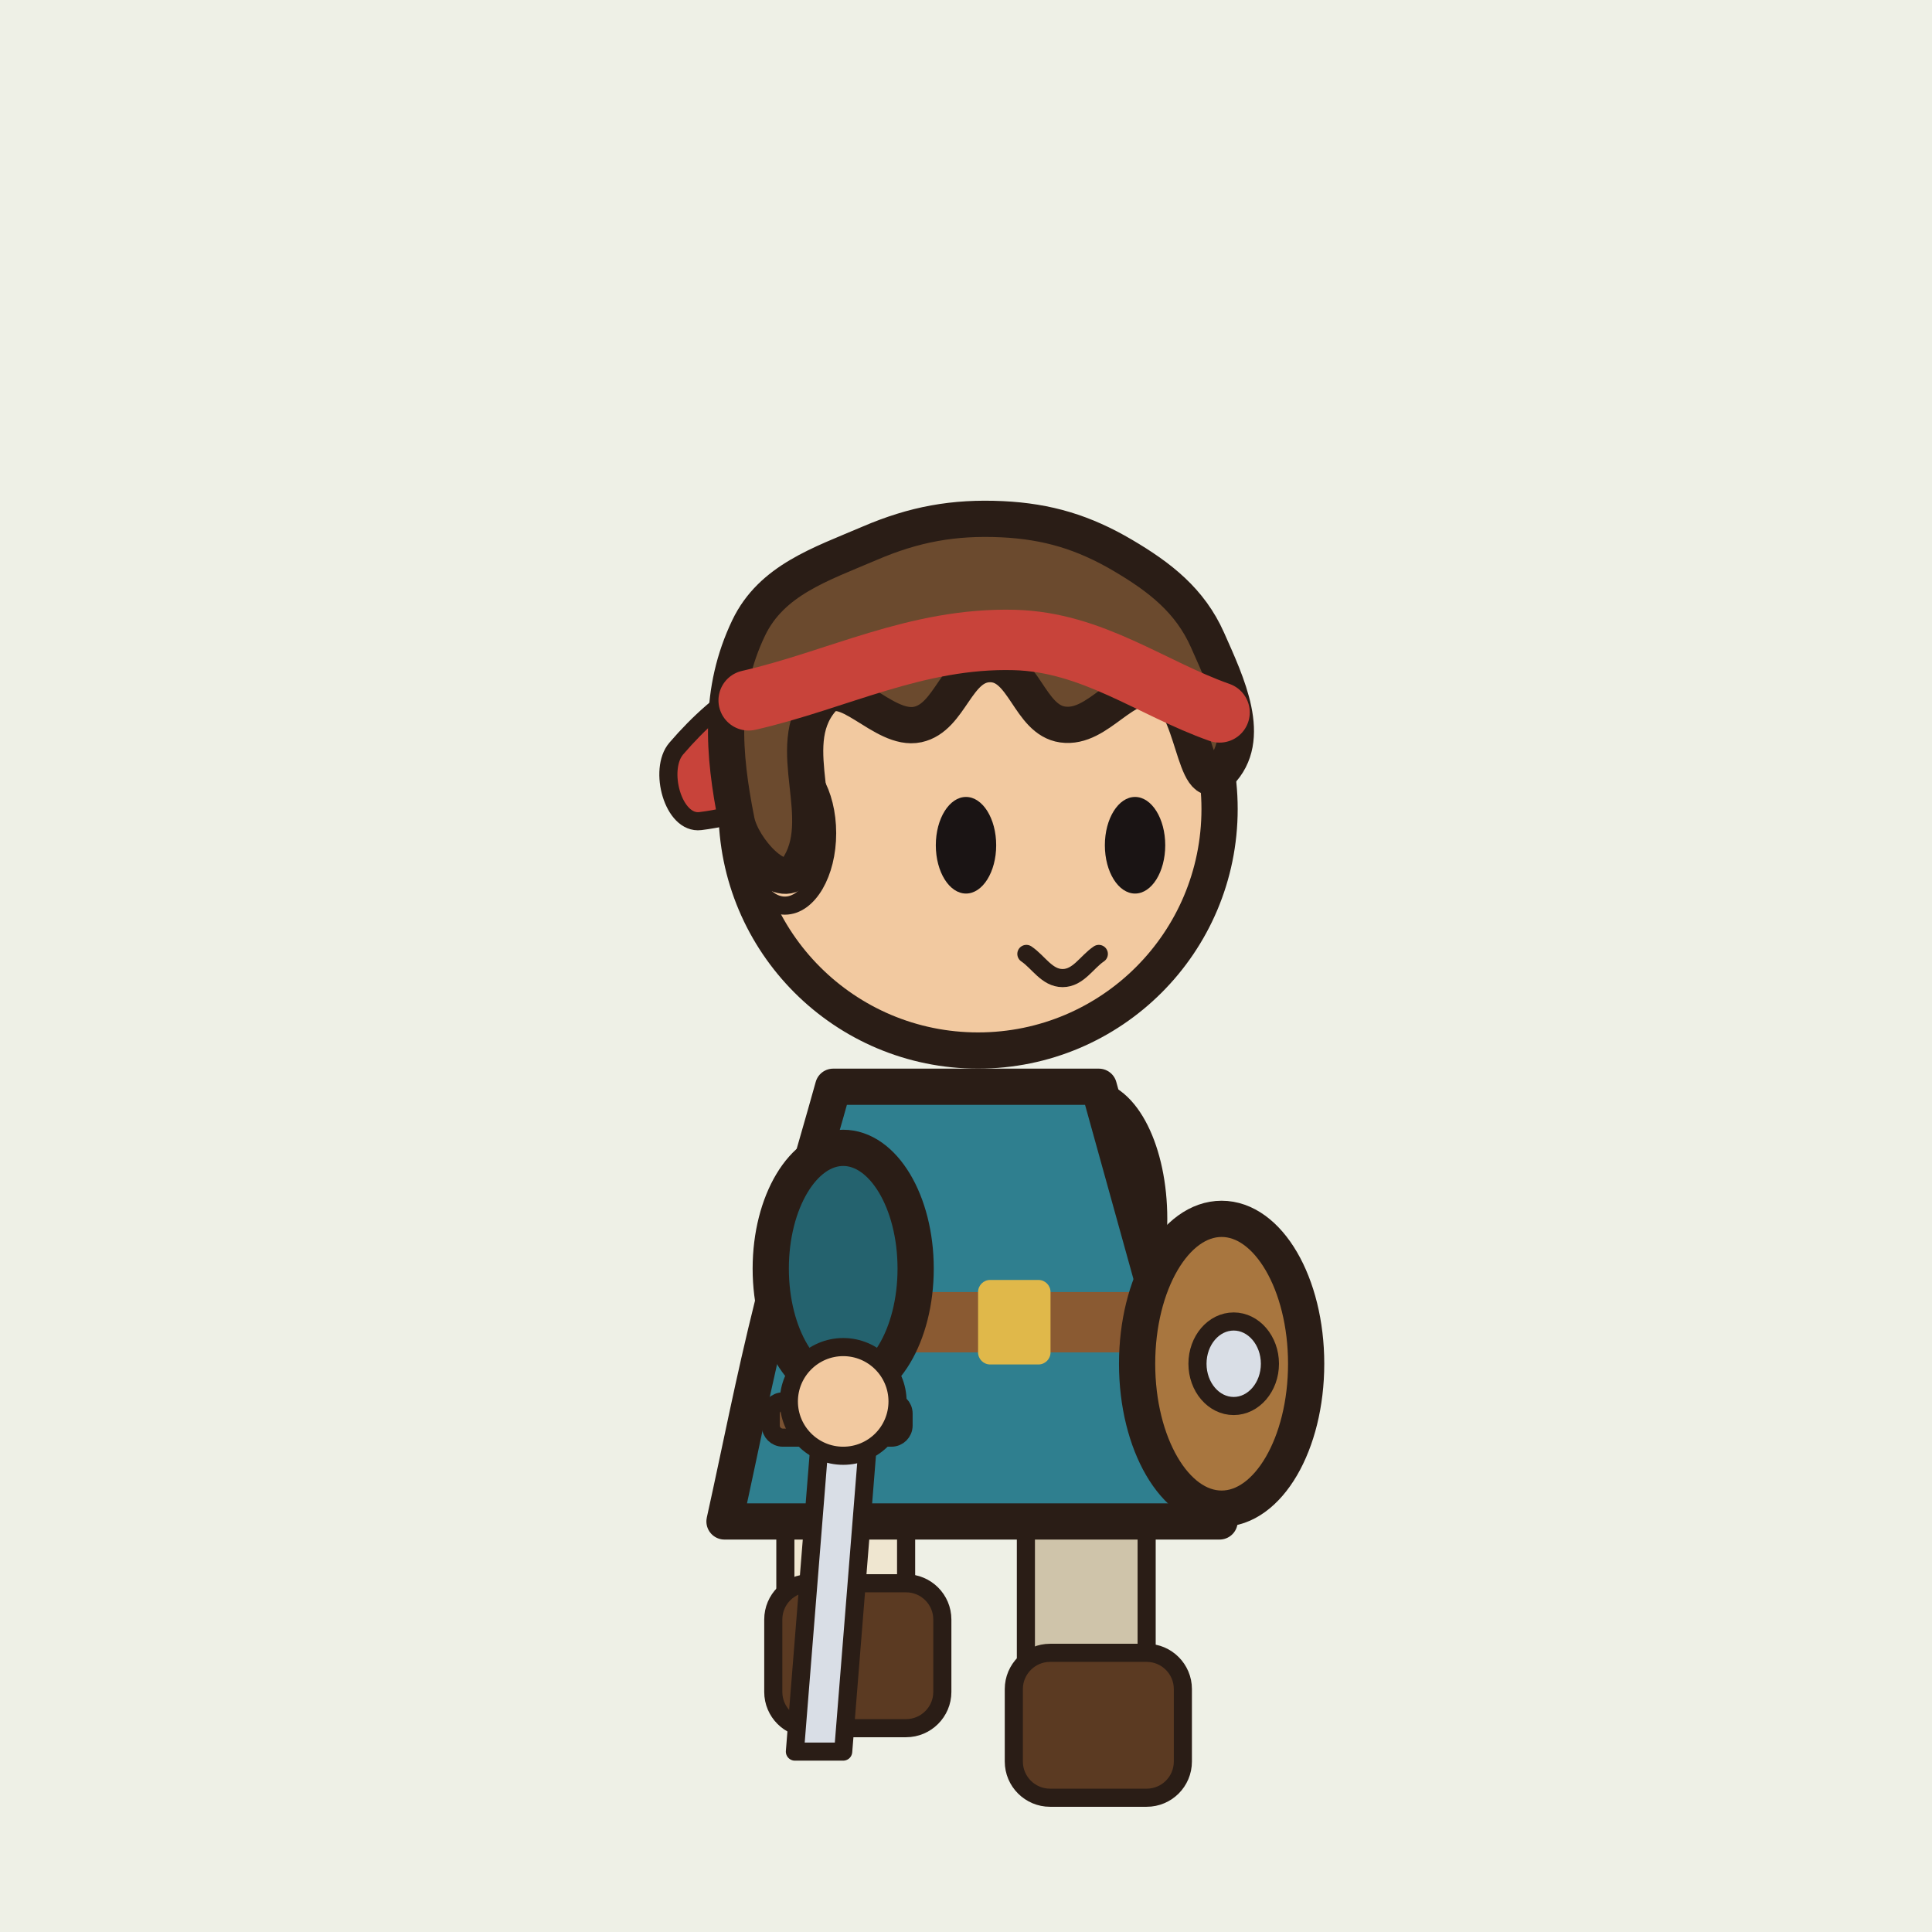
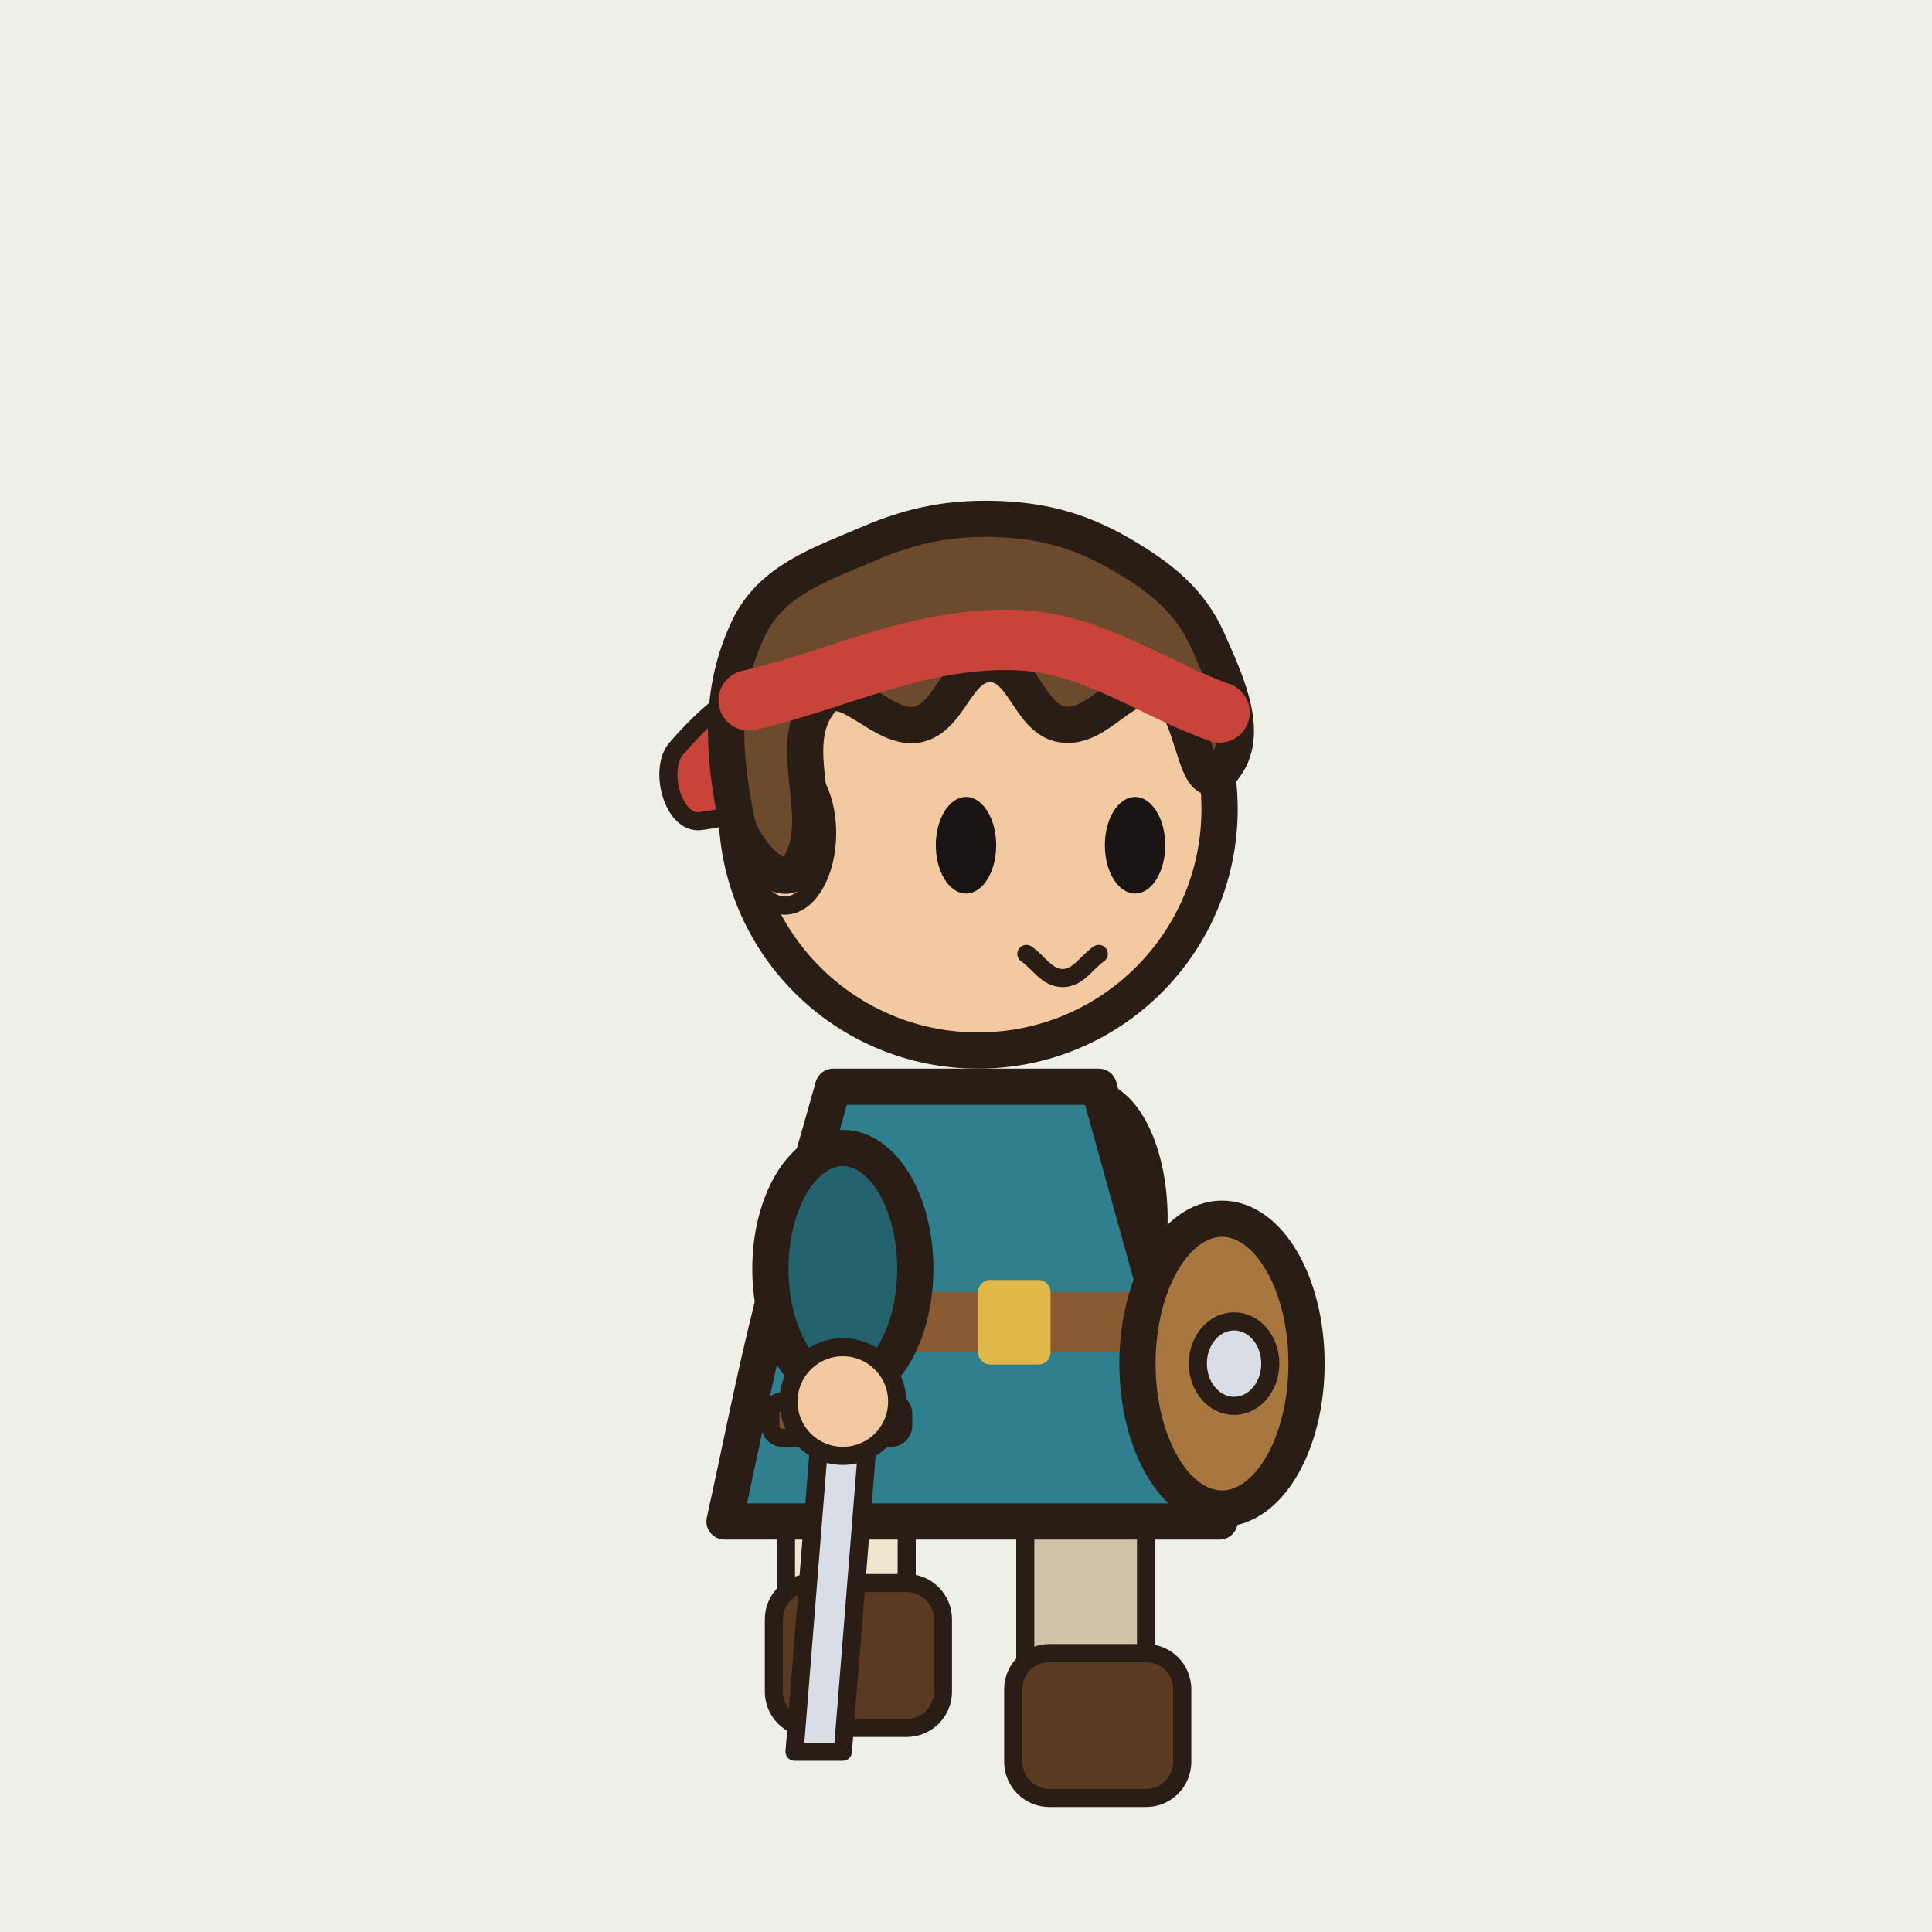
<svg xmlns="http://www.w3.org/2000/svg" xmlns:xlink="http://www.w3.org/1999/xlink" width="80" height="80" viewBox="0 0 160 160">
  <defs>
    <g id="L1">
      <g>
-         <path d="M95.17 100.94C95.17 106.46 92.93 110.94 90.17 110.94C87.41 110.94 85.17 106.46 85.17 100.94C85.17 95.42 87.41 90.94 90.17 90.94C92.93 90.94 95.17 95.42 95.17 100.94Z" fill="#24626e" />
-         <path d="M95.17 100.94C95.17 106.46 92.93 110.94 90.17 110.94C87.41 110.94 85.17 106.46 85.17 100.94C85.17 95.42 87.41 90.94 90.17 90.94C92.93 90.94 95.17 95.42 95.17 100.94Z" fill="none" stroke="#2a1d16" stroke-width="3" stroke-linejoin="round" stroke-linecap="round" />
-         <path d="M95.67 110.94C95.67 113.42 93.65 115.44 91.17 115.44C88.68 115.44 86.67 113.42 86.67 110.94C86.67 108.45 88.68 106.44 91.17 106.44C93.65 106.44 95.67 108.45 95.67 110.94Z" fill="#f2c9a0" />
-         <path d="M95.67 110.94C95.67 113.42 93.65 115.44 91.17 115.44C88.68 115.44 86.67 113.42 86.67 110.94C86.67 108.45 88.68 106.44 91.17 106.44C93.65 106.44 95.67 108.45 95.67 110.94Z" fill="none" stroke="#2a1d16" stroke-width="1.5" stroke-linejoin="round" stroke-linecap="round" />
-         <path d="M65.04 111.12C68.37 111.12 71.7 111.12 75.04 111.12C75.04 119.12 75.04 127.12 75.04 135.12C71.7 135.12 68.37 135.12 65.04 135.12C65.04 127.12 65.04 119.12 65.04 111.12Z" fill="#efe6d0" />
-         <path d="M65.04 111.12C68.37 111.12 71.7 111.12 75.04 111.12C75.04 119.12 75.04 127.12 75.04 135.12C71.7 135.12 68.37 135.12 65.04 135.12C65.04 127.12 65.04 119.12 65.04 111.12Z" fill="none" stroke="#2a1d16" stroke-width="1.5" stroke-linejoin="round" stroke-linecap="round" />
-         <path d="M67.04 131.12C69.7 131.12 72.37 131.12 75.04 131.12C76.69 131.12 78.04 132.46 78.04 134.12C78.04 136.12 78.04 138.12 78.04 140.12C78.04 141.77 76.69 143.12 75.04 143.12C72.37 143.12 69.7 143.12 67.04 143.12C65.38 143.12 64.04 141.77 64.04 140.12C64.04 138.12 64.04 136.12 64.04 134.12C64.04 132.46 65.38 131.12 67.04 131.12Z" fill="#5b3a22" />
-         <path d="M67.04 131.12C69.7 131.12 72.37 131.12 75.04 131.12C76.69 131.12 78.04 132.46 78.04 134.12C78.04 136.12 78.04 138.12 78.04 140.12C78.04 141.77 76.69 143.12 75.04 143.12C72.37 143.12 69.7 143.12 67.04 143.12C65.38 143.12 64.04 141.77 64.04 140.12C64.04 138.12 64.04 136.12 64.04 134.12C64.04 132.46 65.38 131.12 67.04 131.12Z" fill="none" stroke="#2a1d16" stroke-width="1.5" stroke-linejoin="round" stroke-linecap="round" />
-         <path d="M84.96 116.88C88.3 116.88 91.63 116.88 94.96 116.88C94.96 124.88 94.96 132.88 94.96 140.88C91.63 140.88 88.3 140.88 84.96 140.88C84.96 132.88 84.96 124.88 84.96 116.88Z" fill="#cfc4aa" />
-         <path d="M84.96 116.88C88.3 116.88 91.63 116.88 94.96 116.88C94.96 124.88 94.96 132.88 94.96 140.88C91.63 140.88 88.3 140.88 84.96 140.88C84.96 132.88 84.96 124.88 84.96 116.88Z" fill="none" stroke="#2a1d16" stroke-width="1.5" stroke-linejoin="round" stroke-linecap="round" />
-         <path d="M86.96 136.88C89.63 136.88 92.3 136.88 94.96 136.88C96.62 136.88 97.96 138.23 97.96 139.88C97.96 141.88 97.96 143.88 97.96 145.88C97.96 147.54 96.62 148.88 94.96 148.88C92.3 148.88 89.63 148.88 86.96 148.88C85.31 148.88 83.96 147.54 83.96 145.88C83.96 143.88 83.96 141.88 83.96 139.88C83.96 138.23 85.31 136.88 86.96 136.88Z" fill="#5b3a22" />
-         <path d="M86.96 136.88C89.63 136.88 92.3 136.88 94.96 136.88C96.62 136.88 97.96 138.23 97.96 139.88C97.96 141.88 97.96 143.88 97.96 145.88C97.96 147.54 96.62 148.88 94.96 148.88C92.3 148.88 89.63 148.88 86.96 148.88C85.31 148.88 83.96 147.54 83.96 145.88C83.96 143.88 83.96 141.88 83.96 139.88C83.96 138.23 85.31 136.88 86.96 136.88Z" fill="none" stroke="#2a1d16" stroke-width="1.5" stroke-linejoin="round" stroke-linecap="round" />
+         <path d="M95.2 100.93C95.2 106.45 92.97 110.93 90.2 110.93C87.44 110.93 85.2 106.45 85.2 100.93C85.2 95.4 87.44 90.93 90.2 90.93C92.97 90.93 95.2 95.4 95.2 100.93Z" fill="#24626e" />
+         <path d="M95.2 100.93C95.2 106.45 92.97 110.93 90.2 110.93C87.44 110.93 85.2 106.45 85.2 100.93C85.2 95.4 87.44 90.93 90.2 90.93C92.97 90.93 95.2 95.4 95.2 100.93Z" fill="none" stroke="#2a1d16" stroke-width="3" stroke-linejoin="round" stroke-linecap="round" />
+         <path d="M95.7 110.93C95.7 113.41 93.69 115.43 91.2 115.43C88.72 115.43 86.7 113.41 86.7 110.93C86.7 108.44 88.72 106.43 91.2 106.43C93.69 106.43 95.7 108.44 95.7 110.93Z" fill="#f2c9a0" />
+         <path d="M95.7 110.93C95.7 113.41 93.69 115.43 91.2 115.43C88.72 115.43 86.7 113.41 86.7 110.93C86.7 108.44 88.72 106.43 91.2 106.43C93.69 106.43 95.7 108.44 95.7 110.93Z" fill="none" stroke="#2a1d16" stroke-width="1.5" stroke-linejoin="round" stroke-linecap="round" />
+         <path d="M65.09 111.1C68.42 111.1 71.75 111.1 75.09 111.1C75.09 119.1 75.09 127.1 75.09 135.1C71.75 135.1 68.42 135.1 65.09 135.1C65.09 127.1 65.09 119.1 65.09 111.1Z" fill="#efe6d0" />
+         <path d="M65.09 111.1C68.42 111.1 71.75 111.1 75.09 111.1C75.09 119.1 75.09 127.1 75.09 135.1C71.75 135.1 68.42 135.1 65.09 135.1C65.09 127.1 65.09 119.1 65.09 111.1Z" fill="none" stroke="#2a1d16" stroke-width="1.5" stroke-linejoin="round" stroke-linecap="round" />
+         <path d="M67.09 131.1C69.75 131.1 72.42 131.1 75.09 131.1C76.74 131.1 78.09 132.44 78.09 134.1C78.09 136.1 78.09 138.1 78.09 140.1C78.09 141.76 76.74 143.1 75.09 143.1C72.42 143.1 69.75 143.1 67.09 143.1C65.43 143.1 64.09 141.76 64.09 140.1C64.09 138.1 64.09 136.1 64.09 134.1C64.09 132.44 65.43 131.1 67.09 131.1Z" fill="#5b3a22" />
+         <path d="M67.09 131.1C69.75 131.1 72.42 131.1 75.09 131.1C76.74 131.1 78.09 132.44 78.09 134.1C78.09 136.1 78.09 138.1 78.09 140.1C78.09 141.76 76.74 143.1 75.09 143.1C72.42 143.1 69.75 143.1 67.09 143.1C65.43 143.1 64.09 141.76 64.09 140.1C64.09 138.1 64.09 136.1 64.09 134.1C64.09 132.44 65.43 131.1 67.09 131.1Z" fill="none" stroke="#2a1d16" stroke-width="1.5" stroke-linejoin="round" stroke-linecap="round" />
+         <path d="M84.91 116.9C88.25 116.9 91.58 116.9 94.91 116.9C94.91 124.9 94.91 132.9 94.91 140.9C91.58 140.9 88.25 140.9 84.91 140.9C84.91 132.9 84.91 124.9 84.91 116.9Z" fill="#cfc4aa" />
+         <path d="M84.91 116.9C88.25 116.9 91.58 116.9 94.91 116.9C94.91 124.9 94.91 132.9 94.91 140.9C91.58 140.9 88.25 140.9 84.91 140.9C84.91 132.9 84.91 124.9 84.91 116.9Z" fill="none" stroke="#2a1d16" stroke-width="1.5" stroke-linejoin="round" stroke-linecap="round" />
+         <path d="M86.91 136.9C89.58 136.9 92.25 136.9 94.91 136.9C96.57 136.9 97.91 138.24 97.91 139.9C97.91 141.9 97.91 143.9 97.91 145.9C97.91 147.56 96.57 148.9 94.91 148.9C92.25 148.9 89.58 148.9 86.91 148.9C85.26 148.9 83.91 147.56 83.91 145.9C83.91 143.9 83.91 141.9 83.91 139.9C83.91 138.24 85.26 136.9 86.91 136.9Z" fill="#5b3a22" />
+         <path d="M86.91 136.9C89.58 136.9 92.25 136.9 94.91 136.9C96.57 136.9 97.91 138.24 97.91 139.9C97.91 141.9 97.91 143.9 97.91 145.9C97.91 147.56 96.57 148.9 94.91 148.9C92.25 148.9 89.58 148.9 86.91 148.9C85.26 148.9 83.91 147.56 83.91 145.9C83.91 143.9 83.91 141.9 83.91 139.9C83.91 138.24 85.26 136.9 86.91 136.9Z" fill="none" stroke="#2a1d16" stroke-width="1.5" stroke-linejoin="round" stroke-linecap="round" />
        <path d="M69 90C76.33 90 83.67 90 91 90C92.67 96 94.2 101.52 96 108C97.8 114.48 99.33 120 101 126C87.33 126 73.67 126 60 126C61.33 120 62.39 114.44 64 108C65.63 101.48 67.33 96 69 90Z" fill="#2f7f8f" />
        <path d="M69 90C76.33 90 83.67 90 91 90C92.67 96 94.2 101.52 96 108C97.8 114.48 99.33 120 101 126C87.33 126 73.67 126 60 126C61.33 120 62.39 114.44 64 108C65.63 101.48 67.33 96 69 90Z" fill="none" stroke="#2a1d16" stroke-width="3" stroke-linejoin="round" stroke-linecap="round" />
        <path d="M64 107C74.67 107 85.33 107 96 107C96 108.67 96 110.33 96 112C85.33 112 74.67 112 64 112C64 110.33 64 108.67 64 107Z" fill="#8a5a32" />
        <path d="M82 106C83.33 106 84.67 106 86 106C86.55 106 87 106.45 87 107C87 108.67 87 110.33 87 112C87 112.55 86.55 113 86 113C84.67 113 83.33 113 82 113C81.45 113 81 112.55 81 112C81 110.33 81 108.67 81 107C81 106.45 81.45 106 82 106Z" fill="#e0b84a" />
-         <path d="M108.17 112.94C108.17 119.57 105.03 124.94 101.17 124.94C97.3 124.94 94.17 119.57 94.17 112.94C94.17 106.31 97.3 100.94 101.17 100.94C105.03 100.94 108.17 106.31 108.17 112.94Z" fill="#a8763f" />
-         <path d="M108.17 112.94C108.17 119.57 105.03 124.94 101.17 124.94C97.3 124.94 94.17 119.57 94.17 112.94C94.17 106.31 97.3 100.94 101.17 100.94C105.03 100.94 108.17 106.31 108.17 112.94Z" fill="none" stroke="#2a1d16" stroke-width="3" stroke-linejoin="round" stroke-linecap="round" />
-         <path d="M105.17 112.94C105.17 114.87 103.82 116.44 102.17 116.44C100.51 116.44 99.17 114.87 99.17 112.94C99.17 111.01 100.51 109.44 102.17 109.44C103.82 109.44 105.17 111.01 105.17 112.94Z" fill="#d9dee6" />
-         <path d="M105.17 112.94C105.17 114.87 103.82 116.44 102.17 116.44C100.51 116.44 99.17 114.87 99.17 112.94C99.17 111.01 100.51 109.44 102.17 109.44C103.82 109.44 105.17 111.01 105.17 112.94Z" fill="none" stroke="#2a1d16" stroke-width="1.5" stroke-linejoin="round" stroke-linecap="round" />
+         <path d="M108.2 112.93C108.2 119.55 105.07 124.93 101.2 124.93C97.34 124.93 94.2 119.55 94.2 112.93C94.2 106.3 97.34 100.93 101.2 100.93C105.07 100.93 108.2 106.3 108.2 112.93Z" fill="#a8763f" />
+         <path d="M108.2 112.93C108.2 119.55 105.07 124.93 101.2 124.93C97.34 124.93 94.2 119.55 94.2 112.93C94.2 106.3 97.34 100.93 101.2 100.93C105.07 100.93 108.2 106.3 108.2 112.93Z" fill="none" stroke="#2a1d16" stroke-width="3" stroke-linejoin="round" stroke-linecap="round" />
+         <path d="M105.2 112.93C105.2 114.86 103.86 116.43 102.2 116.43C100.55 116.43 99.2 114.86 99.2 112.93C99.2 110.99 100.55 109.43 102.2 109.43C103.86 109.43 105.2 110.99 105.2 112.93Z" fill="#d9dee6" />
+         <path d="M105.2 112.93C105.2 114.86 103.86 116.43 102.2 116.43C100.55 116.43 99.2 114.86 99.2 112.93C99.2 110.99 100.55 109.43 102.2 109.43C103.86 109.43 105.2 110.99 105.2 112.93Z" fill="none" stroke="#2a1d16" stroke-width="1.5" stroke-linejoin="round" stroke-linecap="round" />
        <path d="M70 54C64.24 54.72 59.78 57.59 56 62C54.52 63.73 55.74 68.28 58 68C63.76 67.28 68.22 64.41 72 60C73.48 58.27 72.26 53.72 70 54Z" fill="#c8433a" />
        <path d="M70 54C64.24 54.72 59.78 57.59 56 62C54.52 63.73 55.74 68.28 58 68C63.76 67.28 68.22 64.41 72 60C73.48 58.27 72.26 53.72 70 54Z" fill="none" stroke="#2a1d16" stroke-width="1.5" stroke-linejoin="round" stroke-linecap="round" />
        <path d="M101 67C101 78.05 92.05 87 81 87C69.95 87 61 78.05 61 67C61 55.95 69.95 47 81 47C92.05 47 101 55.95 101 67Z" fill="#f2c9a0" />
        <path d="M101 67C101 78.05 92.05 87 81 87C69.95 87 61 78.05 61 67C61 55.95 69.95 47 81 47C92.05 47 101 55.95 101 67Z" fill="none" stroke="#2a1d16" stroke-width="3" stroke-linejoin="round" stroke-linecap="round" />
        <path d="M68.5 69C68.5 72.31 66.93 75 65 75C63.07 75 61.5 72.31 61.5 69C61.5 65.69 63.07 63 65 63C66.93 63 68.5 65.69 68.5 69Z" fill="#f2c9a0" />
        <path d="M68.5 69C68.5 72.31 66.93 75 65 75C63.07 75 61.5 72.31 61.5 69C61.5 65.69 63.07 63 65 63C66.93 63 68.5 65.69 68.5 69Z" fill="none" stroke="#2a1d16" stroke-width="1.5" stroke-linejoin="round" stroke-linecap="round" />
        <path d="M61 68C59.87 62.34 59.51 57.21 62 52C63.9 48.04 67.96 46.73 72 45C75.7 43.41 78.98 42.81 83 43C86.75 43.18 89.76 44.09 93 46C96.07 47.81 98.55 49.74 100 53C101.61 56.63 103.81 61.19 101 64C98.81 66.19 98.96 57.91 96 57C93.06 56.1 91.04 60.43 88 60C85.22 59.6 84.81 55 82 55C79.19 55 78.75 59.41 76 60C73.1 60.62 69.9 55.72 68 58C64.74 61.91 68.92 67.83 66 72C64.68 73.89 61.45 70.26 61 68Z" fill="#6b4a2e" />
        <path d="M61 68C59.87 62.34 59.51 57.21 62 52C63.9 48.04 67.96 46.73 72 45C75.7 43.41 78.98 42.81 83 43C86.75 43.18 89.76 44.09 93 46C96.07 47.81 98.55 49.74 100 53C101.61 56.63 103.81 61.19 101 64C98.81 66.19 98.96 57.91 96 57C93.06 56.1 91.04 60.43 88 60C85.22 59.6 84.81 55 82 55C79.19 55 78.75 59.41 76 60C73.1 60.62 69.9 55.72 68 58C64.74 61.91 68.92 67.83 66 72C64.68 73.89 61.45 70.26 61 68Z" fill="none" stroke="#2a1d16" stroke-width="3" stroke-linejoin="round" stroke-linecap="round" />
        <path d="M62 58C69.33 56.33 75.88 52.79 84 53C90.49 53.17 95.33 57 101 59" fill="none" stroke="#c8433a" stroke-width="5" stroke-linecap="round" stroke-linejoin="round" />
        <path d="M82.5 70C82.5 72.21 81.38 74 80 74C78.62 74 77.5 72.21 77.5 70C77.5 67.79 78.62 66 80 66C81.38 66 82.5 67.79 82.5 70Z" fill="#1a1414" />
        <path d="M96.5 70C96.5 72.21 95.38 74 94 74C92.62 74 91.5 72.21 91.5 70C91.5 67.79 92.62 66 94 66C95.38 66 96.5 67.79 96.5 70Z" fill="#1a1414" />
        <path d="M85 79C86 79.67 86.7 81 88 81C89.3 81 90 79.67 91 79" fill="none" stroke="#2a1d16" stroke-width="1.5" stroke-linecap="round" stroke-linejoin="round" />
-         <path d="M67.83 120.06C69.17 120.06 70.5 120.06 71.83 120.06C71.17 128.39 70.5 136.73 69.83 145.06C68.5 145.06 67.17 145.06 65.83 145.06C66.5 136.73 67.17 128.39 67.83 120.06Z" fill="#d9dee6" />
-         <path d="M67.83 120.06C69.17 120.06 70.5 120.06 71.83 120.06C71.17 128.39 70.5 136.73 69.83 145.06C68.5 145.06 67.17 145.06 65.83 145.06C66.5 136.73 67.17 128.39 67.83 120.06Z" fill="none" stroke="#2a1d16" stroke-width="1.5" stroke-linejoin="round" stroke-linecap="round" />
-         <path d="M64.83 116.06C67.83 116.06 70.83 116.06 73.83 116.06C74.38 116.06 74.83 116.51 74.83 117.06C74.83 117.39 74.83 117.73 74.83 118.06C74.83 118.61 74.38 119.06 73.83 119.06C70.83 119.06 67.83 119.06 64.83 119.06C64.28 119.06 63.83 118.61 63.83 118.06C63.83 117.73 63.83 117.39 63.83 117.06C63.83 116.51 64.28 116.06 64.83 116.06Z" fill="#7a5232" />
-         <path d="M64.83 116.06C67.83 116.06 70.83 116.06 73.83 116.06C74.38 116.06 74.83 116.51 74.83 117.06C74.83 117.39 74.83 117.73 74.83 118.06C74.83 118.61 74.38 119.06 73.83 119.06C70.83 119.06 67.83 119.06 64.83 119.06C64.28 119.06 63.83 118.61 63.83 118.06C63.83 117.73 63.83 117.39 63.83 117.06C63.83 116.51 64.28 116.06 64.83 116.06Z" fill="none" stroke="#2a1d16" stroke-width="1.5" stroke-linejoin="round" stroke-linecap="round" />
-         <path d="M75.83 105.06C75.83 110.58 73.15 115.06 69.83 115.06C66.52 115.06 63.83 110.58 63.83 105.06C63.83 99.54 66.52 95.06 69.83 95.06C73.15 95.06 75.83 99.54 75.83 105.06Z" fill="#24626e" />
-         <path d="M75.83 105.06C75.83 110.58 73.15 115.06 69.83 115.06C66.52 115.06 63.83 110.58 63.83 105.06C63.83 99.54 66.52 95.06 69.83 95.06C73.15 95.06 75.83 99.54 75.83 105.06Z" fill="none" stroke="#2a1d16" stroke-width="3" stroke-linejoin="round" stroke-linecap="round" />
-         <path d="M74.33 116.06C74.33 118.55 72.32 120.56 69.83 120.56C67.35 120.56 65.33 118.55 65.33 116.06C65.33 113.58 67.35 111.56 69.83 111.56C72.32 111.56 74.33 113.58 74.33 116.06Z" fill="#f2c9a0" />
-         <path d="M74.33 116.06C74.33 118.55 72.32 120.56 69.83 120.56C67.35 120.56 65.33 118.55 65.33 116.06C65.33 113.58 67.35 111.56 69.83 111.56C72.32 111.56 74.33 113.58 74.33 116.06Z" fill="none" stroke="#2a1d16" stroke-width="1.5" stroke-linejoin="round" stroke-linecap="round" />
+         <path d="M67.8 120.07C69.13 120.07 70.46 120.07 71.8 120.07C71.13 128.41 70.46 136.74 69.8 145.07C68.46 145.07 67.13 145.07 65.8 145.07C66.46 136.74 67.13 128.41 67.8 120.07Z" fill="#d9dee6" />
+         <path d="M67.8 120.07C69.13 120.07 70.46 120.07 71.8 120.07C71.13 128.41 70.46 136.74 69.8 145.07C68.46 145.07 67.13 145.07 65.8 145.07C66.46 136.74 67.13 128.41 67.8 120.07Z" fill="none" stroke="#2a1d16" stroke-width="1.5" stroke-linejoin="round" stroke-linecap="round" />
+         <path d="M64.8 116.07C67.8 116.07 70.8 116.07 73.8 116.07C74.35 116.07 74.8 116.52 74.8 117.07C74.8 117.41 74.8 117.74 74.8 118.07C74.8 118.62 74.35 119.07 73.8 119.07C70.8 119.07 67.8 119.07 64.8 119.07C64.24 119.07 63.8 118.62 63.8 118.07C63.8 117.74 63.8 117.41 63.8 117.07C63.8 116.52 64.24 116.07 64.8 116.07Z" fill="#7a5232" />
+         <path d="M64.8 116.07C67.8 116.07 70.8 116.07 73.8 116.07C74.35 116.07 74.8 116.52 74.8 117.07C74.8 117.41 74.8 117.74 74.8 118.07C74.8 118.62 74.35 119.07 73.8 119.07C70.8 119.07 67.8 119.07 64.8 119.07C64.24 119.07 63.8 118.62 63.8 118.07C63.8 117.74 63.8 117.41 63.8 117.07C63.8 116.52 64.24 116.07 64.8 116.07Z" fill="none" stroke="#2a1d16" stroke-width="1.5" stroke-linejoin="round" stroke-linecap="round" />
+         <path d="M75.8 105.07C75.8 110.6 73.11 115.07 69.8 115.07C66.48 115.07 63.8 110.6 63.8 105.07C63.8 99.55 66.48 95.07 69.8 95.07C73.11 95.07 75.8 99.55 75.8 105.07Z" fill="#24626e" />
+         <path d="M75.8 105.07C75.8 110.6 73.11 115.07 69.8 115.07C66.48 115.07 63.8 110.6 63.8 105.07C63.8 99.55 66.48 95.07 69.8 95.07C73.11 95.07 75.8 99.55 75.8 105.07Z" fill="none" stroke="#2a1d16" stroke-width="3" stroke-linejoin="round" stroke-linecap="round" />
+         <path d="M74.3 116.07C74.3 118.56 72.28 120.57 69.8 120.57C67.31 120.57 65.3 118.56 65.3 116.07C65.3 113.59 67.31 111.57 69.8 111.57C72.28 111.57 74.3 113.59 74.3 116.07Z" fill="#f2c9a0" />
+         <path d="M74.3 116.07C74.3 118.56 72.28 120.57 69.8 120.57C67.31 120.57 65.3 118.56 65.3 116.07C65.3 113.59 67.31 111.57 69.8 111.57C72.28 111.57 74.3 113.59 74.3 116.07Z" fill="none" stroke="#2a1d16" stroke-width="1.5" stroke-linejoin="round" stroke-linecap="round" />
      </g>
    </g>
  </defs>
  <rect x="0" y="0" width="160" height="160" fill="#eef0e6" />
  <g data-layer="diagonal">
    <use href="#L1" xlink:href="#L1" />
  </g>
</svg>
